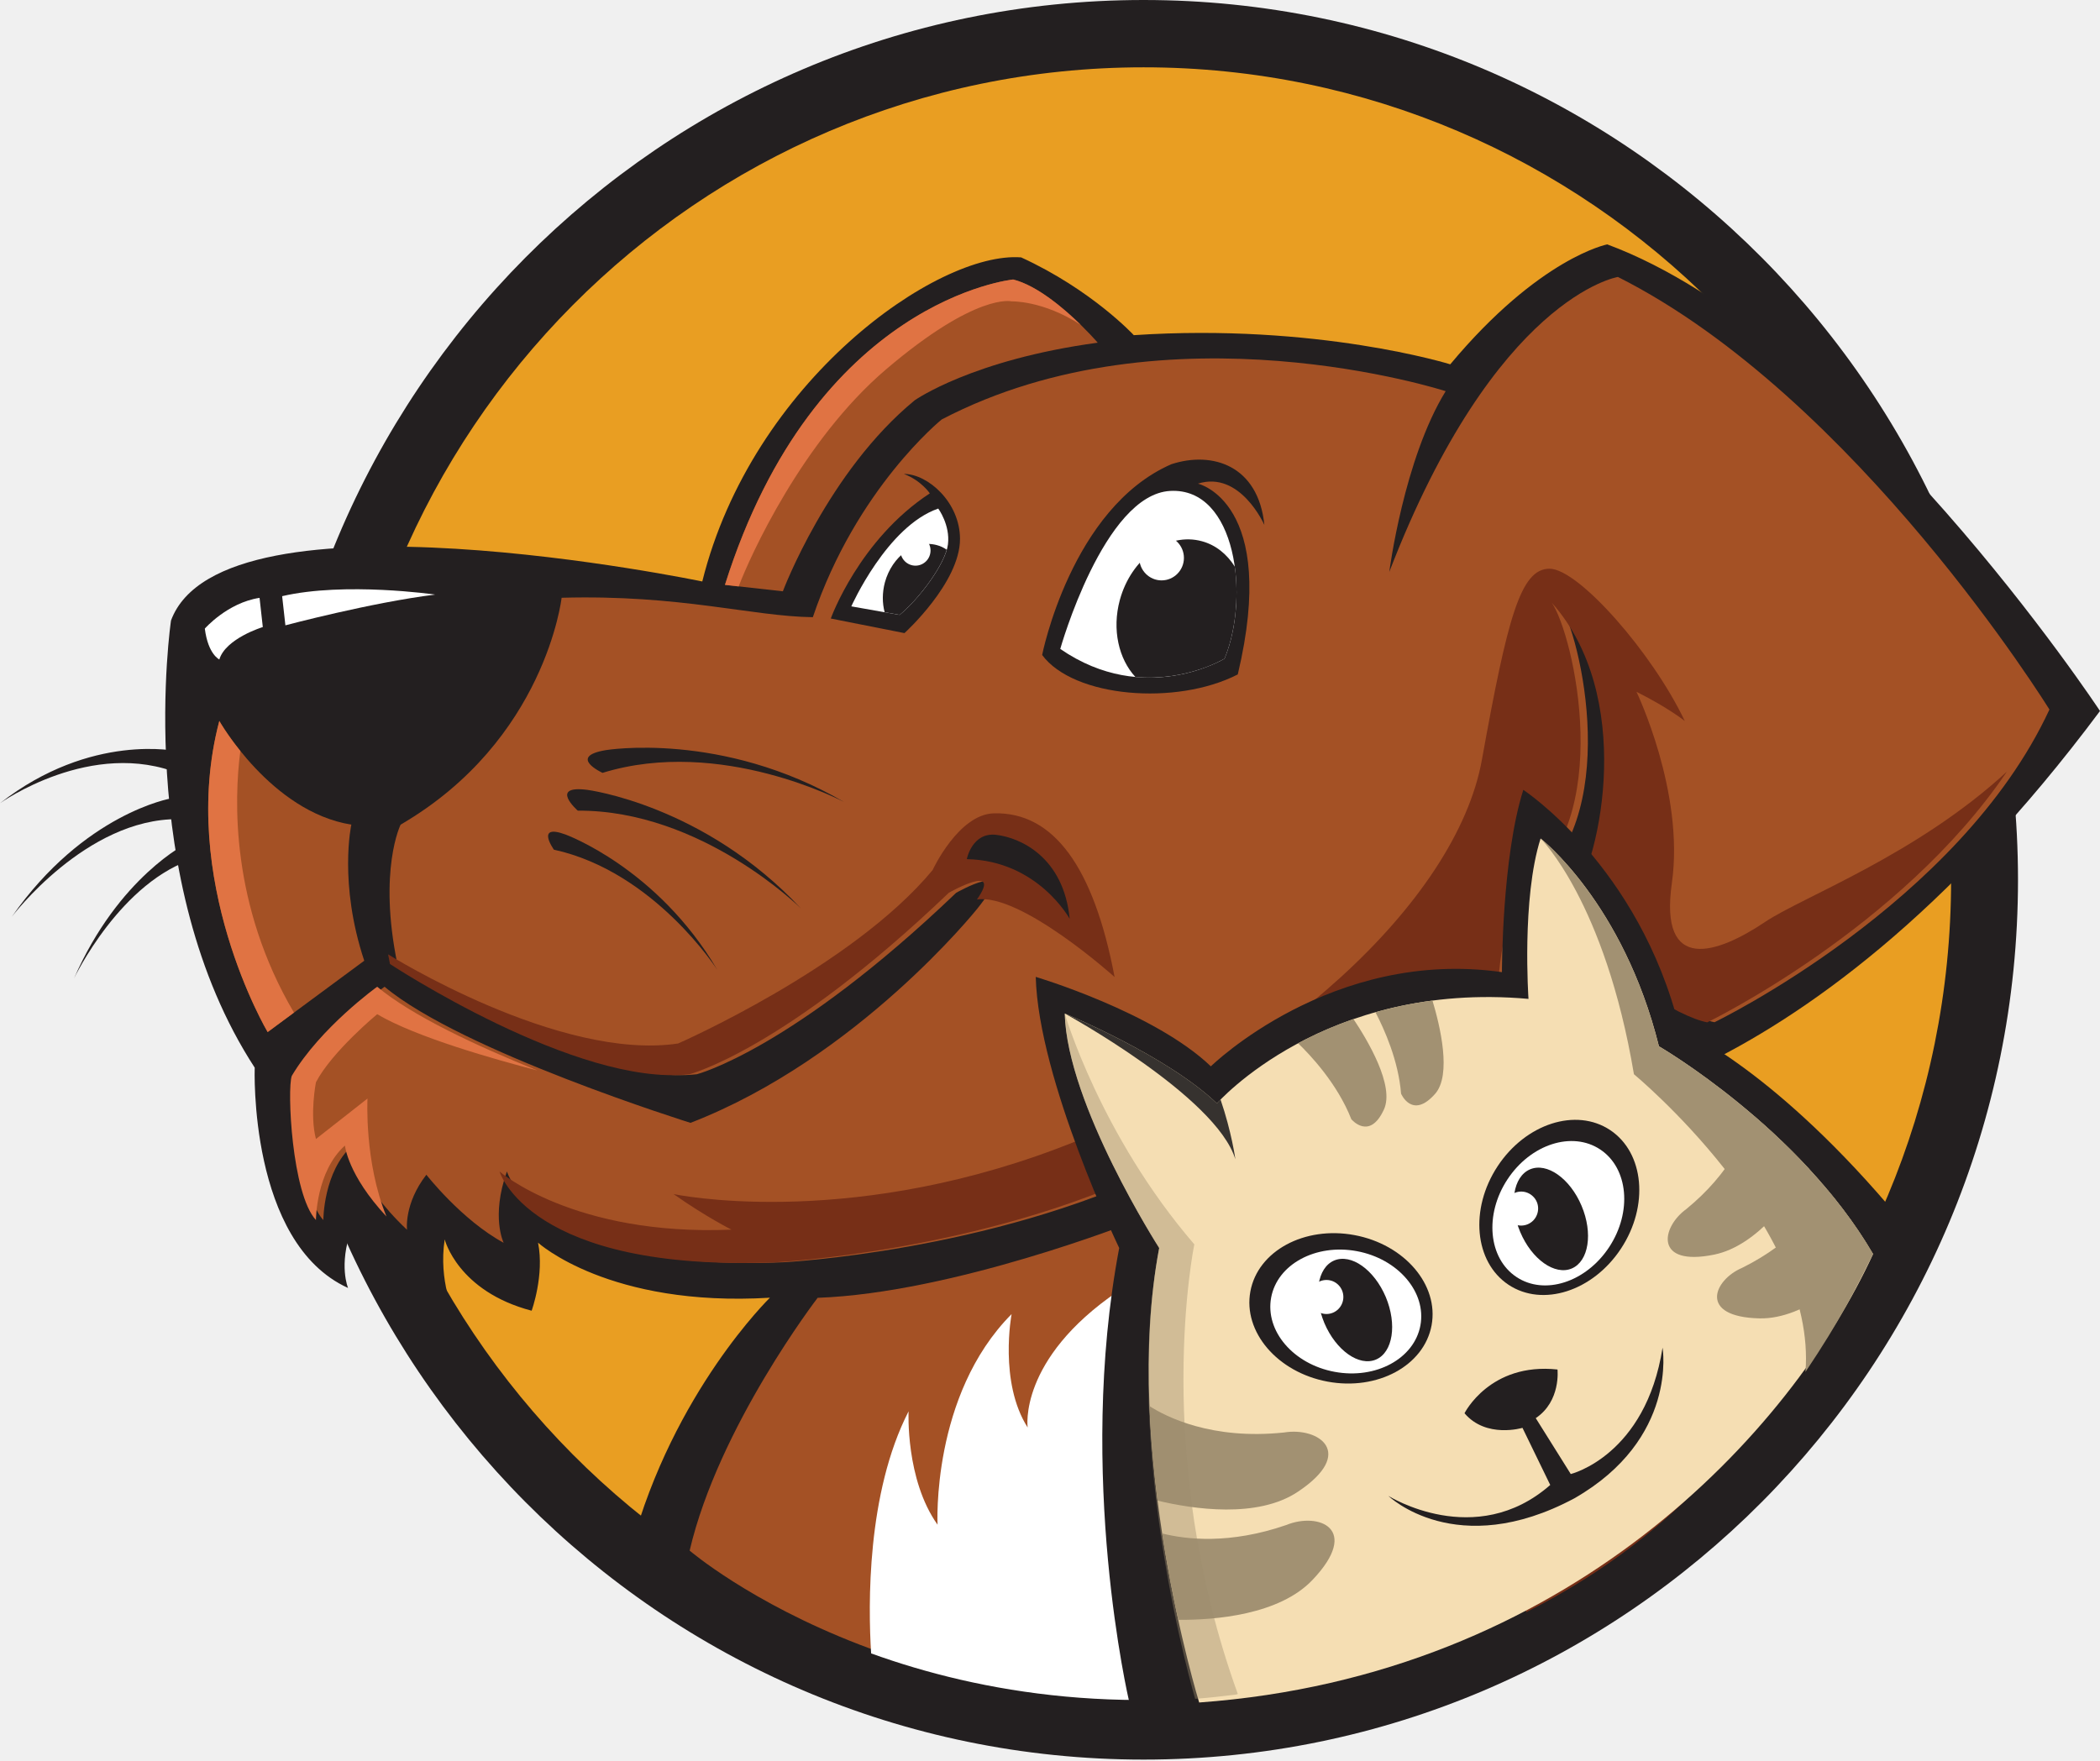
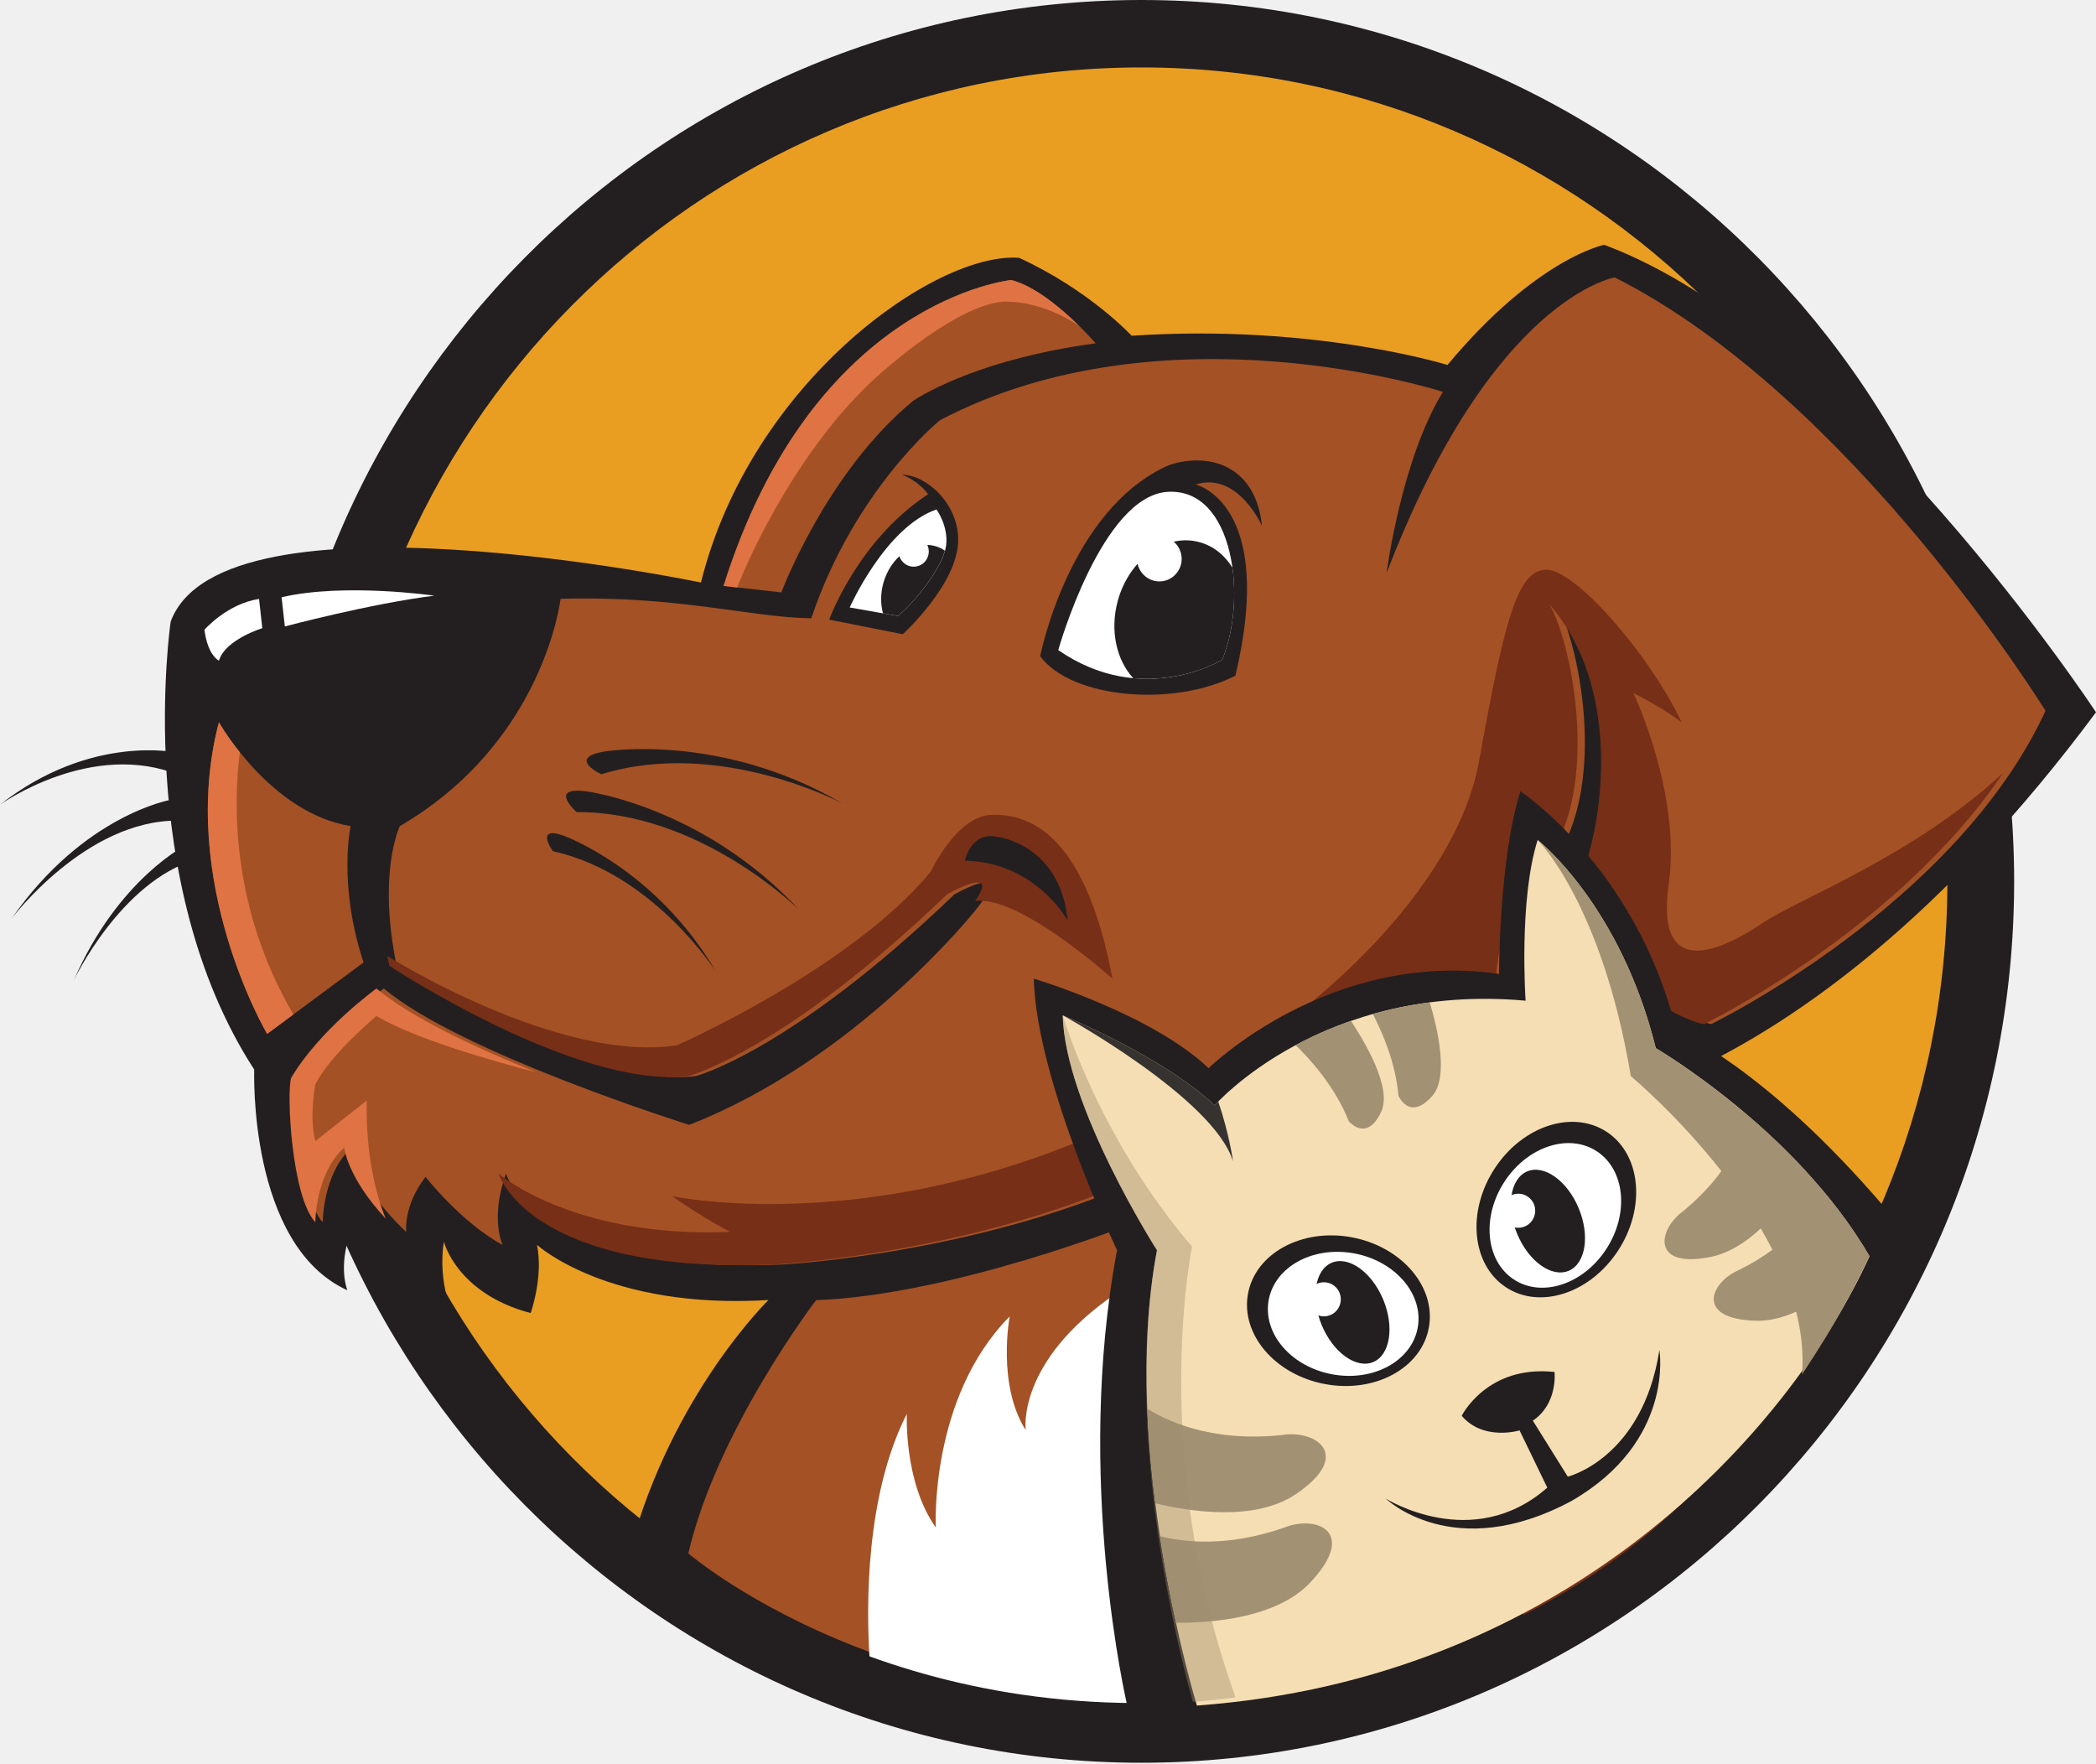
- <svg xmlns="http://www.w3.org/2000/svg" width="62" height="52" viewBox="0 0 62 52" fill="none">
-   <g clip-path="url(#clip0_115_56)">
-     <mask id="mask0_115_56" style="mask-type:luminance" maskUnits="userSpaceOnUse" x="0" y="0" width="62" height="52">
-       <path d="M62 0H0V52H62V0Z" fill="white" />
+ <svg xmlns="http://www.w3.org/2000/svg" width="202" height="170" viewBox="0 0 202 170" fill="none">
+   <g clip-path="url(#clip0_123_2)">
+     <mask id="mask0_123_2" style="mask-type:luminance" maskUnits="userSpaceOnUse" x="0" y="0" width="202" height="170">
+       <path d="M202 0H0V170H202V0Z" fill="white" />
    </mask>
-     <g mask="url(#mask0_115_56)">
-       <path d="M33.763 51.964C48.021 51.964 59.579 40.332 59.579 25.982C59.579 11.633 48.021 0 33.763 0C19.506 0 7.948 11.633 7.948 25.982C7.948 40.332 19.506 51.964 33.763 51.964Z" fill="#231F20" />
-       <path d="M33.764 49.976C46.93 49.976 57.604 39.233 57.604 25.982C57.604 12.73 46.93 1.988 33.764 1.988C20.597 1.988 9.923 12.73 9.923 25.982C9.923 39.233 20.597 49.976 33.764 49.976Z" fill="#E99E22" />
-       <path d="M5.049 18.324C5.049 18.324 3.908 25.978 7.52 31.53C7.52 31.53 7.331 36.698 10.276 38.036C10.276 38.036 9.991 37.365 10.373 36.314C10.373 36.314 11.132 38.42 13.414 38.801C13.414 38.801 12.94 37.843 13.129 36.601C13.129 36.601 13.51 38.133 15.696 38.708C15.696 38.708 16.078 37.656 15.885 36.698C15.885 36.698 17.978 38.611 22.731 38.324C22.731 38.324 19.879 41.097 18.641 45.691C18.641 45.691 23.483 50.288 33.474 50.188C42.984 50.091 49.734 46.312 53.396 39.612C53.396 39.612 50.401 34.11 45.837 32.865C45.837 32.865 44.838 29.395 45.883 27.482C46.357 28.343 47.548 30.568 50.194 31.494C53.203 30.048 57.468 27.08 62 20.997C62 20.997 54.68 9.898 47.452 7.217C47.452 7.217 45.455 7.601 42.817 10.759C42.817 10.759 38.894 9.539 33.474 9.898C33.474 9.898 32.237 8.559 30.148 7.601C27.677 7.411 22.207 11.261 20.734 17.172C20.738 17.175 6.572 14.211 5.049 18.324Z" fill="#231F20" />
-       <path d="M32.409 10.12C32.409 10.12 31.054 8.541 29.913 8.254C29.913 8.254 24.065 8.828 21.401 17.272L23.113 17.462C23.113 17.462 24.443 13.921 27.01 11.818C27.014 11.818 28.7 10.623 32.409 10.12Z" fill="#A45125" />
-       <path d="M6.475 21.291C6.475 21.291 7.998 23.972 10.373 24.353C10.373 24.353 9.991 26.075 10.754 28.372L7.902 30.479C7.902 30.479 5.238 25.982 6.475 21.291Z" fill="#A45125" />
-       <path d="M45.007 33.827C45.007 33.827 43.634 29.384 45.103 26.266C47.956 24.256 46.672 18.73 46.03 17.796C48.455 20.524 47.528 25.261 46.601 26.625C47.481 28.778 49.82 30.037 50.619 30.188C50.619 30.188 57.847 26.696 60.507 20.954C60.507 20.954 54.802 11.721 47.767 8.179C47.767 8.179 44.154 8.753 41.017 16.889C41.017 16.889 41.445 13.562 42.682 11.552C42.682 11.552 34.481 8.896 27.802 12.388C27.802 12.388 25.281 14.423 23.998 18.227C22.19 18.202 20.101 17.556 16.581 17.653C16.581 17.653 16.107 21.862 11.828 24.353C11.828 24.353 11.161 25.692 11.732 28.469C11.732 28.469 17.248 32.105 20.575 31.724C20.575 31.724 23.381 31.006 28.23 26.366C28.23 26.366 30.084 25.315 28.847 26.843C28.847 26.843 25.328 31.247 20.386 33.16C20.386 33.16 13.636 31.053 11.354 29.14C11.354 29.14 9.689 30.335 8.833 31.771C8.69 32.155 8.833 35.263 9.546 36.031C9.546 36.031 9.546 34.595 10.402 33.831C10.402 33.831 10.498 34.882 12.017 36.318C12.017 36.318 11.921 35.553 12.588 34.692C12.588 34.692 13.632 36.031 14.87 36.702C14.87 36.702 14.488 35.937 14.966 34.595C14.966 34.595 15.829 37.581 23.142 37.276C23.142 37.276 29.204 36.964 34.267 34.523C34.267 34.523 34.41 35.456 33.411 36.102C33.411 36.102 28.134 38.184 24.14 38.327C24.14 38.327 21.216 42.131 20.361 45.792C20.361 45.792 27.464 51.896 39.116 49.667C48.5 47.5 51 41 51 41C51 41 48.761 34.283 45.007 33.827Z" fill="#A45125" />
-       <path d="M26.686 13.996C27.399 13.996 28.343 14.839 28.343 15.916C28.343 17.211 26.703 18.697 26.703 18.697L24.528 18.266C24.528 18.266 25.366 15.934 27.452 14.57C27.452 14.57 27.203 14.193 26.686 13.996Z" fill="#231F20" />
-       <path d="M27.701 15.019C27.701 15.019 28.058 15.503 27.987 16.077C27.916 16.651 27.131 17.692 26.561 18.159L25.134 17.907C25.134 17.907 26.186 15.539 27.701 15.019Z" fill="white" />
-       <path d="M30.768 19.343C30.768 19.343 31.624 15.001 34.583 13.709C35.796 13.314 37.151 13.745 37.329 15.503C37.329 15.503 36.616 13.888 35.368 14.283C35.368 14.283 37.757 14.821 36.544 19.917C34.726 20.85 31.695 20.599 30.768 19.343Z" fill="#231F20" />
-       <path d="M31.303 19.164C31.303 19.164 32.587 14.606 34.548 14.498C36.509 14.391 36.901 17.657 36.153 19.451C36.153 19.451 33.799 20.886 31.303 19.164Z" fill="white" />
-       <path d="M35.486 15.984C34.48 15.708 33.396 16.486 33.061 17.721C32.826 18.593 33.029 19.461 33.521 19.992C35.033 20.132 36.153 19.451 36.153 19.451C36.47 18.686 36.584 17.656 36.456 16.734C36.227 16.368 35.896 16.095 35.486 15.984Z" fill="#231F20" />
-       <path d="M27.662 16.099C27.024 15.923 26.339 16.418 26.125 17.2C26.044 17.506 26.047 17.811 26.118 18.08L26.561 18.159C27.081 17.732 27.78 16.827 27.951 16.235C27.866 16.174 27.769 16.127 27.662 16.099Z" fill="#231F20" />
-       <path d="M26.582 16.257C26.582 16.009 26.782 15.808 27.028 15.808C27.274 15.808 27.473 16.009 27.473 16.257C27.473 16.504 27.274 16.705 27.028 16.705C26.782 16.705 26.582 16.504 26.582 16.257Z" fill="white" />
-       <path d="M33.635 16.476C33.635 16.11 33.931 15.812 34.294 15.812C34.658 15.812 34.954 16.11 34.954 16.476C34.954 16.842 34.658 17.14 34.294 17.14C33.931 17.14 33.635 16.842 33.635 16.476Z" fill="white" />
-       <path d="M17.885 22.153C17.885 22.153 21.308 21.579 24.921 23.685C24.921 23.685 21.284 21.747 17.789 22.824C17.789 22.824 16.744 22.343 17.885 22.153Z" fill="#231F20" />
-       <path d="M17.34 23.326C17.34 23.326 20.784 23.764 23.644 26.826C23.644 26.826 20.713 23.919 17.058 23.94C17.058 23.94 16.192 23.179 17.34 23.326Z" fill="#231F20" />
-       <path d="M16.694 24.644C16.694 24.644 19.412 25.631 21.177 28.641C21.177 28.641 19.322 25.742 16.352 25.092C16.356 25.092 15.792 24.313 16.694 24.644Z" fill="#231F20" />
-       <path d="M5.252 22.189C5.252 22.189 2.696 21.615 0 23.721C0 23.721 2.713 21.783 5.324 22.86C5.324 22.86 6.104 22.379 5.252 22.189Z" fill="#231F20" />
-       <path d="M5.052 23.578C5.052 23.578 2.482 24.015 0.346 27.077C0.346 27.077 2.535 24.17 5.263 24.191C5.263 24.191 5.908 23.431 5.052 23.578Z" fill="#231F20" />
-       <path d="M5.534 24.895C5.534 24.895 3.505 25.882 2.186 28.893C2.186 28.893 3.569 25.993 5.787 25.343C5.787 25.343 6.208 24.565 5.534 24.895Z" fill="#231F20" />
-       <path d="M37.853 41.485C35.856 37.466 33.004 38.137 33.004 38.137C30.055 40.146 30.34 42.156 30.34 42.156C29.485 40.818 29.866 38.808 29.866 38.808C27.488 41.202 27.68 45.027 27.68 45.027C26.728 43.688 26.825 41.679 26.825 41.679C25.587 44.094 25.63 47.406 25.719 48.828C28.928 49.987 33.41 50.787 38.898 49.667C39.294 49.588 39.672 49.495 40.039 49.398C39.85 47.765 39.301 44.399 37.853 41.485Z" fill="white" />
-       <path d="M8.679 29.904C6.807 26.725 6.91 23.596 7.096 22.178C6.693 21.679 6.475 21.291 6.475 21.291C5.238 25.982 7.902 30.479 7.902 30.479L8.679 29.904Z" fill="#E07343" />
-       <path d="M11.136 29.14C11.136 29.14 9.47 30.335 8.615 31.771C8.472 32.155 8.615 35.263 9.328 36.03C9.328 36.03 9.328 34.595 10.184 33.831C10.184 33.831 10.262 34.696 11.41 35.926C10.75 34.311 10.85 32.442 10.85 32.442L9.328 33.637C9.139 32.919 9.328 31.961 9.328 31.961C9.802 31.053 11.136 29.951 11.136 29.951C12.287 30.633 14.623 31.29 15.867 31.613C14.066 30.888 12.155 29.994 11.136 29.14Z" fill="#E07343" />
-       <path d="M21.405 17.272L21.808 17.319C22.143 16.433 23.687 13.016 26.158 10.909C28.836 8.627 29.866 8.9 29.866 8.9C29.866 8.9 30.79 8.868 31.906 9.592C31.407 9.104 30.619 8.433 29.913 8.254C29.913 8.254 24.065 8.828 21.405 17.272Z" fill="#E07343" />
-       <path d="M11.46 28.193C11.478 28.282 11.496 28.376 11.514 28.469C11.514 28.469 17.03 32.104 20.356 31.724C20.356 31.724 23.163 31.006 28.012 26.366C28.012 26.366 29.616 25.454 28.843 26.564C30.144 26.37 32.907 28.853 32.907 28.853C32.291 25.598 31.1 23.972 29.342 24.019C28.294 24.048 27.534 25.695 27.534 25.695C25.156 28.566 20.021 30.816 20.021 30.816C16.502 31.344 11.463 28.186 11.463 28.186L11.46 28.193Z" fill="#772F17" />
-       <path d="M14.748 34.595C14.748 34.595 15.611 37.581 22.924 37.276C22.924 37.276 28.985 36.964 34.049 34.523C34.049 34.523 34.106 34.907 33.885 35.356C39.54 34.007 42.988 37.563 42.988 37.563C41.75 36.414 38.327 36.798 38.327 36.798C38.327 36.798 41.465 37.66 43.462 41.295C44.739 43.617 44.849 45.82 45.059 47.611C49.937 45.153 51.827 41.823 51.827 41.823C51.827 41.823 48.547 34.286 44.792 33.831C44.792 33.831 43.419 29.388 44.888 26.269C47.741 24.26 46.457 18.733 45.815 17.8C48.24 20.527 47.313 25.265 46.386 26.628C47.267 28.781 49.606 30.041 50.404 30.192C50.404 30.192 56.109 27.432 59.251 22.788C56.576 25.254 53.207 26.492 52.116 27.224C50.69 28.182 48.978 28.756 49.36 26.076C49.741 23.395 48.315 20.43 48.315 20.43C49.267 20.908 49.741 21.292 49.741 21.292C48.789 19.282 46.603 16.795 45.748 16.795C44.892 16.795 44.51 18.231 43.751 22.44C42.991 26.65 37.572 31.53 31.2 33.924C24.828 36.318 19.886 35.263 19.886 35.263C20.838 35.934 21.597 36.314 21.597 36.314C16.933 36.508 14.748 34.595 14.748 34.595Z" fill="#772F17" />
-       <path d="M33.335 50.242C33.335 50.242 31.77 43.577 33.043 36.856C33.043 36.856 30.657 31.893 30.579 28.849C30.579 28.849 34.077 29.89 35.749 31.491C35.749 31.491 39.315 27.992 44.343 28.709C44.343 28.709 44.339 25.329 44.974 23.326C44.974 23.326 48.393 25.569 49.588 30.371C49.588 30.371 52.187 31.437 55.753 35.6C53.97 41.988 44.104 50.934 33.335 50.242Z" fill="#231F20" />
-       <path d="M35.404 50.278C35.404 50.278 33.1 42.795 34.224 36.856C34.224 36.856 31.503 32.618 31.435 29.93C31.435 29.93 34.452 31.172 35.928 32.586C35.928 32.586 39.101 28.961 45.127 29.499C45.127 29.499 44.92 26.532 45.484 24.762C45.484 24.762 47.923 26.657 48.978 30.899C48.978 30.899 53.125 33.303 55.3 37.035C52.875 42.311 46.279 49.488 35.404 50.278Z" fill="#F5DEB3" />
-       <path d="M42.266 39.138C42.486 37.943 41.467 36.751 39.99 36.475C38.512 36.199 37.136 36.943 36.916 38.138C36.695 39.333 37.714 40.525 39.191 40.801C40.669 41.077 42.045 40.332 42.266 39.138Z" fill="#231F20" />
-       <path d="M37.529 38.32C37.711 37.337 38.844 36.723 40.06 36.949C41.276 37.175 42.118 38.159 41.936 39.142C41.754 40.125 40.62 40.739 39.404 40.513C38.185 40.287 37.347 39.307 37.529 38.32Z" fill="white" />
-       <path d="M40.913 38.302C41.251 39.109 41.123 39.938 40.624 40.15C40.125 40.362 39.444 39.881 39.101 39.074C38.763 38.266 38.891 37.437 39.39 37.225C39.893 37.014 40.57 37.495 40.913 38.302Z" fill="#231F20" />
-       <path d="M39.162 38.805C39.438 38.805 39.661 38.58 39.661 38.302C39.661 38.025 39.438 37.8 39.162 37.8C38.886 37.8 38.663 38.025 38.663 38.302C38.663 38.58 38.886 38.805 39.162 38.805Z" fill="white" />
-       <path d="M47.859 36.872C48.689 35.611 48.545 34.045 47.539 33.374C46.532 32.703 45.044 33.182 44.214 34.443C43.385 35.704 43.529 37.27 44.535 37.94C45.542 38.611 47.03 38.133 47.859 36.872Z" fill="#231F20" />
-       <path d="M47.509 36.829C48.193 35.79 48.075 34.499 47.246 33.947C46.416 33.394 45.19 33.789 44.506 34.829C43.822 35.868 43.94 37.159 44.77 37.711C45.599 38.264 46.825 37.869 47.509 36.829Z" fill="white" />
-       <path d="M46.406 37.46C46.906 37.246 47.035 36.418 46.694 35.61C46.354 34.802 45.672 34.32 45.172 34.533C44.671 34.747 44.542 35.575 44.883 36.384C45.224 37.192 45.906 37.674 46.406 37.46Z" fill="#231F20" />
-       <path d="M45.259 35.331C45.059 35.137 44.746 35.144 44.553 35.342C44.361 35.543 44.368 35.858 44.564 36.052C44.763 36.246 45.077 36.239 45.27 36.041C45.462 35.84 45.459 35.521 45.259 35.331Z" fill="white" />
-       <path d="M43.238 41.736C43.238 41.736 43.986 40.229 45.983 40.444C45.983 40.444 46.09 41.378 45.341 41.88L46.375 43.531C46.375 43.531 48.586 42.992 49.085 39.799C49.085 39.799 49.549 42.49 46.482 44.248C42.988 46.115 40.991 44.177 40.991 44.177C40.991 44.177 43.559 45.792 45.769 43.854L44.949 42.167C44.949 42.167 43.879 42.49 43.238 41.736Z" fill="#231F20" />
-       <path d="M37.971 45.038C36.306 45.612 35.022 45.465 34.312 45.286C34.459 46.237 34.626 47.102 34.787 47.837C35.871 47.844 37.771 47.694 38.755 46.653C40.182 45.146 38.934 44.643 37.971 45.038Z" fill="#A29172" />
-       <path d="M38.317 44.055C40.042 42.907 38.937 42.135 37.91 42.304C35.771 42.53 34.423 41.837 33.938 41.525C33.977 42.487 34.063 43.427 34.177 44.317C35.229 44.568 37.126 44.852 38.317 44.055Z" fill="#A29172" />
-       <path d="M53.956 35.137C53.677 35.664 52.975 36.68 51.435 37.441C50.593 37.8 50.13 38.891 51.944 38.934C53.303 38.966 54.683 37.678 55.296 37.025C54.904 36.353 54.444 35.722 53.956 35.137Z" fill="#A29172" />
-       <path d="M53.41 34.516C52.85 33.91 52.276 33.371 51.727 32.905C51.57 33.486 51.107 34.627 49.784 35.708C49.042 36.246 48.832 37.416 50.614 37.05C51.901 36.784 52.936 35.313 53.41 34.516Z" fill="#A29172" />
-       <path d="M39.896 33.052C39.896 33.052 40.431 33.698 40.859 32.765C41.18 32.069 40.381 30.726 39.96 30.095C39.347 30.306 38.801 30.554 38.324 30.809C38.68 31.15 39.486 32.004 39.896 33.052Z" fill="#A29172" />
-       <path d="M41.365 32.298C41.365 32.298 41.693 33.073 42.371 32.302C42.863 31.742 42.517 30.296 42.292 29.549C41.69 29.628 41.127 29.747 40.609 29.894C40.873 30.4 41.287 31.322 41.365 32.298Z" fill="#A29172" />
-       <path d="M6.047 18.564C6.047 18.564 6.714 17.8 7.663 17.656L7.759 18.518C7.759 18.518 6.664 18.851 6.475 19.476C6.475 19.472 6.144 19.329 6.047 18.564Z" fill="white" />
-       <path d="M8.33 17.606L8.426 18.467C8.426 18.467 10.947 17.796 12.847 17.559C12.847 17.559 10.184 17.175 8.33 17.606Z" fill="white" />
-       <path opacity="0.53" d="M35.286 50.17C35.696 50.138 36.095 50.094 36.491 50.044L36.545 50.026C33.977 42.921 35.261 36.748 35.261 36.748C32.48 33.518 31.435 29.93 31.435 29.93C31.506 32.618 34.223 36.856 34.223 36.856C33.1 42.795 35.286 50.17 35.286 50.17Z" fill="#9C8C6D" fill-opacity="0.77" />
-       <path d="M36.473 34.236C36.473 34.236 36.366 33.439 36.035 32.471C35.964 32.542 35.928 32.585 35.928 32.585C34.452 31.171 31.435 29.93 31.435 29.93C31.435 29.93 35.903 32.37 36.473 34.236Z" fill="#36322F" />
-       <path d="M48.24 31.724C48.24 31.724 53.649 36.199 53.304 40.516C54.337 38.973 54.78 38.08 55.3 37.035C53.125 33.303 48.978 30.899 48.978 30.899C47.923 26.657 45.484 24.762 45.484 24.762C45.484 24.762 47.384 26.628 48.24 31.724Z" fill="#A29172" />
-       <path d="M28.544 25.372C28.544 25.372 28.697 24.572 29.41 24.654C30.123 24.737 31.403 25.311 31.581 27.134C31.581 27.137 30.644 25.415 28.544 25.372Z" fill="#231F20" />
+     <g mask="url(#mask0_123_2)">
+       <mask id="mask1_123_2" style="mask-type:luminance" maskUnits="userSpaceOnUse" x="0" y="0" width="202" height="170">
+         <path d="M202 0H0V170H202V0Z" fill="white" />
+       </mask>
+       <g mask="url(#mask1_123_2)">
+         <path d="M110.003 169.883C156.455 169.883 194.112 131.853 194.112 84.942C194.112 38.03 156.455 0 110.003 0C63.551 0 25.894 38.03 25.894 84.942C25.894 131.853 63.551 169.883 110.003 169.883Z" fill="#231F20" />
+         <path d="M110.004 163.383C152.901 163.383 187.677 128.263 187.677 84.941C187.677 41.619 152.901 6.499 110.004 6.499C67.106 6.499 32.331 41.619 32.331 84.941C32.331 128.263 67.106 163.383 110.004 163.383Z" fill="#E99E22" />
+         <path d="M16.45 59.904C16.45 59.904 12.732 84.93 24.501 103.079C24.501 103.079 23.885 119.974 33.48 124.35C33.48 124.35 32.551 122.156 33.794 118.718C33.794 118.718 36.269 125.605 43.704 126.849C43.704 126.849 42.159 123.716 42.774 119.657C42.774 119.657 44.017 124.667 51.139 126.544C51.139 126.544 52.382 123.106 51.754 119.974C51.754 119.974 58.574 126.227 74.059 125.288C74.059 125.288 64.766 134.357 60.734 149.375C60.734 149.375 76.511 164.404 109.062 164.075C140.045 163.758 162.037 151.404 173.967 129.5C173.967 129.5 164.209 111.515 149.339 107.444C149.339 107.444 146.086 96.099 149.49 89.845C151.035 92.661 154.915 99.935 163.535 102.962C173.339 98.234 187.233 88.531 202 68.645C202 68.645 178.15 32.358 154.602 23.593C154.602 23.593 148.096 24.849 139.499 35.173C139.499 35.173 126.72 31.184 109.062 32.358C109.062 32.358 105.031 27.981 98.223 24.849C90.172 24.227 72.352 36.816 67.554 56.139C67.565 56.151 21.41 46.459 16.45 59.904Z" fill="#231F20" />
+         <path d="M105.589 33.085C105.589 33.085 101.175 27.922 97.457 26.984C97.457 26.984 78.405 28.861 69.727 56.467L75.303 57.089C75.303 57.089 79.636 45.509 88.001 38.634C88.012 38.634 93.507 34.727 105.589 33.085Z" fill="#A45125" />
+         <path d="M21.097 69.607C21.097 69.607 26.057 78.371 33.795 79.614C33.795 79.614 32.551 85.246 35.038 92.755L25.744 99.642C25.744 99.642 17.066 84.941 21.097 69.607Z" fill="#A45125" />
+         <path d="M146.635 110.588C146.635 110.588 142.162 96.064 146.948 85.869C156.242 79.298 152.06 61.231 149.969 58.181C157.869 67.097 154.848 82.584 151.828 87.042C154.697 94.081 162.318 98.199 164.92 98.692C164.92 98.692 188.469 87.276 197.134 68.505C197.134 68.505 178.547 38.318 155.627 26.738C155.627 26.738 143.858 28.615 133.635 55.212C133.635 55.212 135.029 44.337 139.06 37.766C139.06 37.766 112.341 29.085 90.582 40.5C90.582 40.5 82.368 47.152 78.186 59.588C72.296 59.506 65.489 57.395 54.022 57.711C54.022 57.711 52.477 71.473 38.537 79.615C38.537 79.615 36.364 83.991 38.223 93.072C38.223 93.072 56.195 104.957 67.034 103.713C67.034 103.713 76.177 101.367 91.976 86.197C91.976 86.197 98.017 82.76 93.985 87.757C93.985 87.757 82.52 102.153 66.418 108.406C66.418 108.406 44.427 101.519 36.992 95.266C36.992 95.266 31.566 99.173 28.778 103.866C28.313 105.121 28.778 115.281 31.102 117.792C31.102 117.792 31.102 113.099 33.89 110.6C33.89 110.6 34.203 114.038 39.152 118.731C39.152 118.731 38.839 116.232 41.011 113.416C41.011 113.416 44.415 117.792 48.446 119.986C48.446 119.986 47.203 117.487 48.76 113.099C48.76 113.099 51.571 122.86 75.398 121.863C75.398 121.863 95.147 120.842 111.644 112.865C111.644 112.865 112.108 115.915 108.855 118.026C108.855 118.026 91.662 124.831 78.651 125.301C78.651 125.301 69.125 137.737 66.337 149.704C66.337 149.704 89.478 169.66 127.443 162.374C158.016 155.288 166.161 134.038 166.161 134.038C166.161 134.038 158.868 112.078 146.635 110.588Z" fill="#A45125" />
+         <path d="M86.943 45.756C89.267 45.756 92.345 48.513 92.345 52.032C92.345 56.268 87.001 61.125 87.001 61.125L79.915 59.717C79.915 59.717 82.645 52.091 89.441 47.633C89.441 47.633 88.627 46.401 86.943 45.756Z" fill="#231F20" />
+         <path d="M90.253 49.099C90.253 49.099 91.415 50.683 91.183 52.56C90.951 54.437 88.394 57.84 86.536 59.365L81.889 58.544C81.889 58.544 85.316 50.8 90.253 49.099Z" fill="white" />
+         <path d="M100.244 63.237C100.244 63.237 103.033 49.041 112.675 44.817C116.625 43.527 121.039 44.934 121.62 50.683C121.62 50.683 119.297 45.404 115.231 46.694C115.231 46.694 123.014 48.454 119.064 65.114C113.139 68.164 103.265 67.343 100.244 63.237Z" fill="#231F20" />
+         <path d="M101.988 62.651C101.988 62.651 106.17 47.751 112.56 47.399C118.949 47.047 120.227 57.723 117.787 63.589C117.787 63.589 110.12 68.282 101.988 62.651Z" fill="white" />
+         <path d="M115.615 52.255C112.339 51.352 108.807 53.898 107.716 57.933C106.949 60.785 107.611 63.624 109.214 65.36C114.14 65.817 117.788 63.589 117.788 63.589C118.822 61.09 119.193 57.722 118.775 54.707C118.032 53.511 116.951 52.619 115.615 52.255Z" fill="#231F20" />
+         <path d="M90.126 52.63C88.046 52.056 85.816 53.675 85.119 56.232C84.851 57.23 84.863 58.227 85.095 59.106L86.536 59.365C88.232 57.968 90.509 55.012 91.067 53.076C90.788 52.877 90.474 52.724 90.126 52.63Z" fill="#231F20" />
+         <path d="M86.606 53.147C86.606 52.337 87.256 51.68 88.058 51.68C88.86 51.68 89.51 52.337 89.51 53.147C89.51 53.956 88.86 54.614 88.058 54.614C87.256 54.614 86.606 53.956 86.606 53.147Z" fill="white" />
+         <path d="M109.584 53.863C109.584 52.666 110.549 51.692 111.734 51.692C112.919 51.692 113.883 52.666 113.883 53.863C113.883 55.059 112.919 56.033 111.734 56.033C110.549 56.033 109.584 55.059 109.584 53.863Z" fill="white" />
+         <path d="M58.272 72.423C58.272 72.423 69.424 70.546 81.193 77.433C81.193 77.433 69.343 71.098 57.958 74.617C57.958 74.617 54.554 73.045 58.272 72.423Z" fill="#231F20" />
+         <path d="M56.494 76.26C56.494 76.26 67.716 77.691 77.033 87.699C77.033 87.699 67.484 78.195 55.576 78.266C55.576 78.266 52.754 75.779 56.494 76.26Z" fill="#231F20" />
+         <path d="M54.391 80.566C54.391 80.566 63.244 83.792 68.994 93.635C68.994 93.635 62.953 84.156 53.276 82.032C53.288 82.032 51.452 79.486 54.391 80.566Z" fill="#231F20" />
+         <path d="M17.112 72.54C17.112 72.54 8.783 70.663 0 77.55C0 77.55 8.841 71.215 17.345 74.734C17.345 74.734 19.889 73.162 17.112 72.54Z" fill="#231F20" />
+         <path d="M16.461 77.081C16.461 77.081 8.085 78.512 1.126 88.52C1.126 88.52 8.259 79.017 17.146 79.087C17.146 79.087 19.249 76.6 16.461 77.081Z" fill="#231F20" />
+         <path d="M18.029 81.387C18.029 81.387 11.419 84.613 7.121 94.457C7.121 94.457 11.628 84.977 18.854 82.853C18.854 82.853 20.225 80.307 18.029 81.387Z" fill="#231F20" />
+         <path d="M123.328 135.624C116.823 122.484 107.529 124.678 107.529 124.678C97.922 131.248 98.851 137.818 98.851 137.818C96.063 133.442 97.306 126.872 97.306 126.872C89.557 134.697 90.184 147.204 90.184 147.204C87.083 142.828 87.397 136.258 87.397 136.258C83.365 144.153 83.505 154.982 83.795 159.628C94.251 163.418 108.853 166.034 126.732 162.374C128.022 162.116 129.253 161.811 130.45 161.494C129.834 156.155 128.045 145.151 123.328 135.624Z" fill="white" />
+         <path d="M28.276 97.764C22.177 87.37 22.514 77.139 23.118 72.505C21.806 70.874 21.097 69.607 21.097 69.607C17.066 84.941 25.744 99.642 25.744 99.642L28.276 97.764Z" fill="#E07343" />
+         <path d="M36.28 95.266C36.28 95.266 30.855 99.173 28.067 103.866C27.602 105.121 28.067 115.281 30.39 117.792C30.39 117.792 30.39 113.099 33.178 110.6C33.178 110.6 33.434 113.428 37.175 117.451C35.025 112.172 35.351 106.059 35.351 106.059L30.39 109.966C29.775 107.62 30.39 104.487 30.39 104.487C31.936 101.519 36.28 97.917 36.28 97.917C40.033 100.147 47.642 102.293 51.696 103.349C45.83 100.98 39.603 98.058 36.28 95.266Z" fill="#E07343" />
+         <path d="M69.738 56.467L71.051 56.62C72.143 53.722 77.174 42.553 85.224 35.666C93.949 28.204 97.306 29.096 97.306 29.096C97.306 29.096 100.315 28.99 103.951 31.36C102.325 29.764 99.757 27.571 97.457 26.984C97.457 26.984 78.405 28.861 69.738 56.467Z" fill="#E07343" />
+         <path d="M37.337 92.168C37.395 92.462 37.453 92.767 37.512 93.072C37.512 93.072 55.483 104.957 66.322 103.713C66.322 103.713 75.465 101.366 91.265 86.197C91.265 86.197 96.492 83.217 93.971 86.842C98.211 86.209 107.215 94.327 107.215 94.327C105.205 83.686 101.325 78.371 95.598 78.524C92.182 78.618 89.708 84.003 89.708 84.003C81.959 93.389 65.23 100.745 65.23 100.745C53.764 102.47 37.349 92.145 37.349 92.145L37.337 92.168Z" fill="#772F17" />
+         <path d="M48.049 113.099C48.049 113.099 50.86 122.86 74.687 121.863C74.687 121.863 94.436 120.842 110.932 112.865C110.932 112.865 111.118 114.12 110.398 115.586C128.823 111.175 140.057 122.802 140.057 122.802C136.025 119.047 124.873 120.303 124.873 120.303C124.873 120.303 135.096 123.119 141.602 135.003C145.761 142.594 146.121 149.798 146.806 155.652C162.699 147.615 168.856 136.728 168.856 136.728C168.856 136.728 158.168 112.09 145.935 110.6C145.935 110.6 141.463 96.076 146.249 85.88C155.543 79.31 151.36 61.243 149.269 58.192C157.169 67.109 154.148 82.596 151.128 87.054C153.997 94.093 161.618 98.211 164.22 98.704C164.22 98.704 182.808 89.682 193.043 74.5C184.33 82.56 173.351 86.608 169.798 89.001C165.15 92.133 159.573 94.011 160.817 85.247C162.06 76.483 157.413 66.792 157.413 66.792C160.515 68.353 162.06 69.608 162.06 69.608C158.958 63.038 151.837 54.907 149.049 54.907C146.26 54.907 145.017 59.6 142.543 73.362C140.068 87.124 122.41 103.08 101.65 110.905C80.89 118.731 64.789 115.281 64.789 115.281C67.891 117.475 70.365 118.719 70.365 118.719C55.17 119.353 48.049 113.099 48.049 113.099Z" fill="#772F17" />
+         <path d="M108.609 164.251C108.609 164.251 103.509 142.464 107.656 120.49C107.656 120.49 99.884 104.264 99.629 94.315C99.629 94.315 111.025 97.718 116.474 102.95C116.474 102.95 128.091 91.511 144.471 93.858C144.471 93.858 144.459 82.806 146.527 76.259C146.527 76.259 157.668 83.592 161.56 99.29C161.56 99.29 170.03 102.774 181.646 116.384C175.837 137.267 143.693 166.516 108.609 164.251Z" fill="#231F20" />
+         <path d="M115.348 164.37C115.348 164.37 107.843 139.908 111.502 120.491C111.502 120.491 102.638 106.635 102.417 97.848C102.417 97.848 112.246 101.907 117.055 106.53C117.055 106.53 127.394 94.68 147.028 96.44C147.028 96.44 146.354 86.738 148.189 80.953C148.189 80.953 156.135 87.148 159.574 101.016C159.574 101.016 173.084 108.876 180.171 121.078C172.271 138.324 150.78 161.789 115.348 164.37Z" fill="#F5DEB3" />
+         <path d="M137.704 127.951C138.422 124.046 135.102 120.148 130.289 119.245C125.476 118.343 120.992 120.776 120.274 124.682C119.556 128.587 122.875 132.485 127.688 133.387C132.502 134.29 136.986 131.856 137.704 127.951Z" fill="#231F20" />
+         <path d="M122.271 125.277C122.864 122.063 126.558 120.056 130.519 120.796C134.481 121.535 137.223 124.749 136.63 127.964C136.037 131.179 132.343 133.185 128.382 132.446C124.409 131.707 121.679 128.503 122.271 125.277Z" fill="white" />
+         <path d="M133.296 125.218C134.399 127.858 133.981 130.568 132.355 131.261C130.728 131.953 128.509 130.381 127.394 127.741C126.291 125.101 126.709 122.391 128.335 121.699C129.973 121.006 132.181 122.579 133.296 125.218Z" fill="#231F20" />
+         <path d="M127.592 126.861C128.49 126.861 129.218 126.126 129.218 125.219C129.218 124.312 128.49 123.576 127.592 123.576C126.694 123.576 125.965 124.312 125.965 125.219C125.965 126.126 126.694 126.861 127.592 126.861Z" fill="white" />
+         <path d="M155.929 120.542C158.631 116.42 158.163 111.3 154.884 109.108C151.605 106.915 146.755 108.48 144.053 112.602C141.351 116.724 141.819 121.843 145.098 124.036C148.378 126.228 153.227 124.664 155.929 120.542Z" fill="#231F20" />
+         <path d="M154.787 120.403C157.015 117.005 156.631 112.786 153.929 110.98C151.228 109.174 147.232 110.464 145.004 113.863C142.776 117.261 143.16 121.48 145.862 123.286C148.563 125.092 152.56 123.802 154.787 120.403Z" fill="white" />
+         <path d="M151.193 122.466C152.823 121.767 153.244 119.059 152.134 116.416C151.023 113.774 148.802 112.199 147.172 112.897C145.541 113.596 145.12 116.305 146.231 118.947C147.341 121.589 149.563 123.165 151.193 122.466Z" fill="#231F20" />
+         <path d="M147.457 115.505C146.806 114.871 145.784 114.895 145.157 115.54C144.529 116.197 144.552 117.229 145.191 117.863C145.842 118.497 146.864 118.473 147.492 117.828C148.119 117.171 148.107 116.126 147.457 115.505Z" fill="white" />
+         <path d="M140.871 136.446C140.871 136.446 143.31 131.519 149.816 132.222C149.816 132.222 150.165 135.273 147.725 136.915L151.094 142.312C151.094 142.312 158.297 140.552 159.923 130.111C159.923 130.111 161.433 138.91 151.442 144.659C140.058 150.76 133.552 144.424 133.552 144.424C133.552 144.424 141.916 149.703 149.119 143.368L146.447 137.854C146.447 137.854 142.962 138.91 140.871 136.446Z" fill="#231F20" />
+         <path d="M123.712 147.24C118.286 149.117 114.104 148.636 111.792 148.049C112.269 151.158 112.815 153.986 113.337 156.391C116.869 156.414 123.061 155.922 126.267 152.519C130.914 147.592 126.848 145.949 123.712 147.24Z" fill="#A29172" />
+         <path d="M124.838 144.026C130.461 140.271 126.86 137.749 123.514 138.3C116.544 139.039 112.152 136.775 110.572 135.754C110.7 138.899 110.979 141.972 111.351 144.882C114.778 145.704 120.958 146.63 124.838 144.026Z" fill="#A29172" />
+         <path d="M175.791 114.871C174.884 116.595 172.597 119.916 167.577 122.403C164.836 123.576 163.325 127.143 169.238 127.283C173.665 127.389 178.16 123.177 180.158 121.042C178.88 118.848 177.382 116.783 175.791 114.871Z" fill="#A29172" />
+         <path d="M174.014 112.841C172.189 110.858 170.319 109.099 168.53 107.573C168.019 109.474 166.509 113.205 162.199 116.736C159.782 118.496 159.097 122.321 164.905 121.124C169.098 120.256 172.469 115.446 174.014 112.841Z" fill="#A29172" />
+         <path d="M129.984 108.054C129.984 108.054 131.727 110.166 133.121 107.115C134.166 104.839 131.564 100.452 130.193 98.386C128.195 99.079 126.417 99.888 124.861 100.721C126.023 101.836 128.648 104.628 129.984 108.054Z" fill="#A29172" />
+         <path d="M134.771 105.59C134.771 105.59 135.84 108.125 138.047 105.602C139.65 103.772 138.524 99.044 137.792 96.603C135.828 96.862 133.993 97.249 132.308 97.73C133.168 99.384 134.515 102.399 134.771 105.59Z" fill="#A29172" />
+         <path d="M19.703 60.691C19.703 60.691 21.875 58.192 24.965 57.722L25.279 60.538C25.279 60.538 21.712 61.629 21.097 63.67C21.097 63.659 20.016 63.19 19.703 60.691Z" fill="white" />
+         <path d="M27.138 57.559L27.452 60.374C27.452 60.374 35.666 58.18 41.857 57.406C41.857 57.406 33.18 56.151 27.138 57.559Z" fill="white" />
+         <path opacity="0.53" d="M114.964 164.017C116.3 163.911 117.601 163.771 118.891 163.606L119.065 163.548C110.701 140.318 114.883 120.138 114.883 120.138C105.822 109.579 102.417 97.847 102.417 97.847C102.65 106.635 111.502 120.49 111.502 120.49C107.843 139.907 114.964 164.017 114.964 164.017Z" fill="#9C8C6D" fill-opacity="0.77" />
+         <path d="M118.833 111.926C118.833 111.926 118.484 109.321 117.404 106.154C117.171 106.388 117.055 106.529 117.055 106.529C112.246 101.906 102.417 97.847 102.417 97.847C102.417 97.847 116.974 105.825 118.833 111.926Z" fill="#36322F" />
+         <path d="M157.169 103.713C157.169 103.713 174.793 118.343 173.667 132.457C177.035 127.412 178.476 124.491 180.171 121.077C173.086 108.875 159.574 101.015 159.574 101.015C156.136 87.147 148.189 80.953 148.189 80.953C148.189 80.953 154.381 87.053 157.169 103.713Z" fill="#A29172" />
+         <path d="M92.997 82.947C92.997 82.947 93.496 80.33 95.819 80.6C98.143 80.87 102.314 82.747 102.894 88.707C102.894 88.719 99.839 83.088 92.997 82.947Z" fill="#231F20" />
+       </g>
    </g>
  </g>
  <defs>
-     <clipPath id="clip0_115_56">
-       <rect width="62" height="52" fill="white" />
+     <clipPath id="clip0_123_2">
+       <rect width="202" height="170" fill="white" />
    </clipPath>
  </defs>
</svg>
